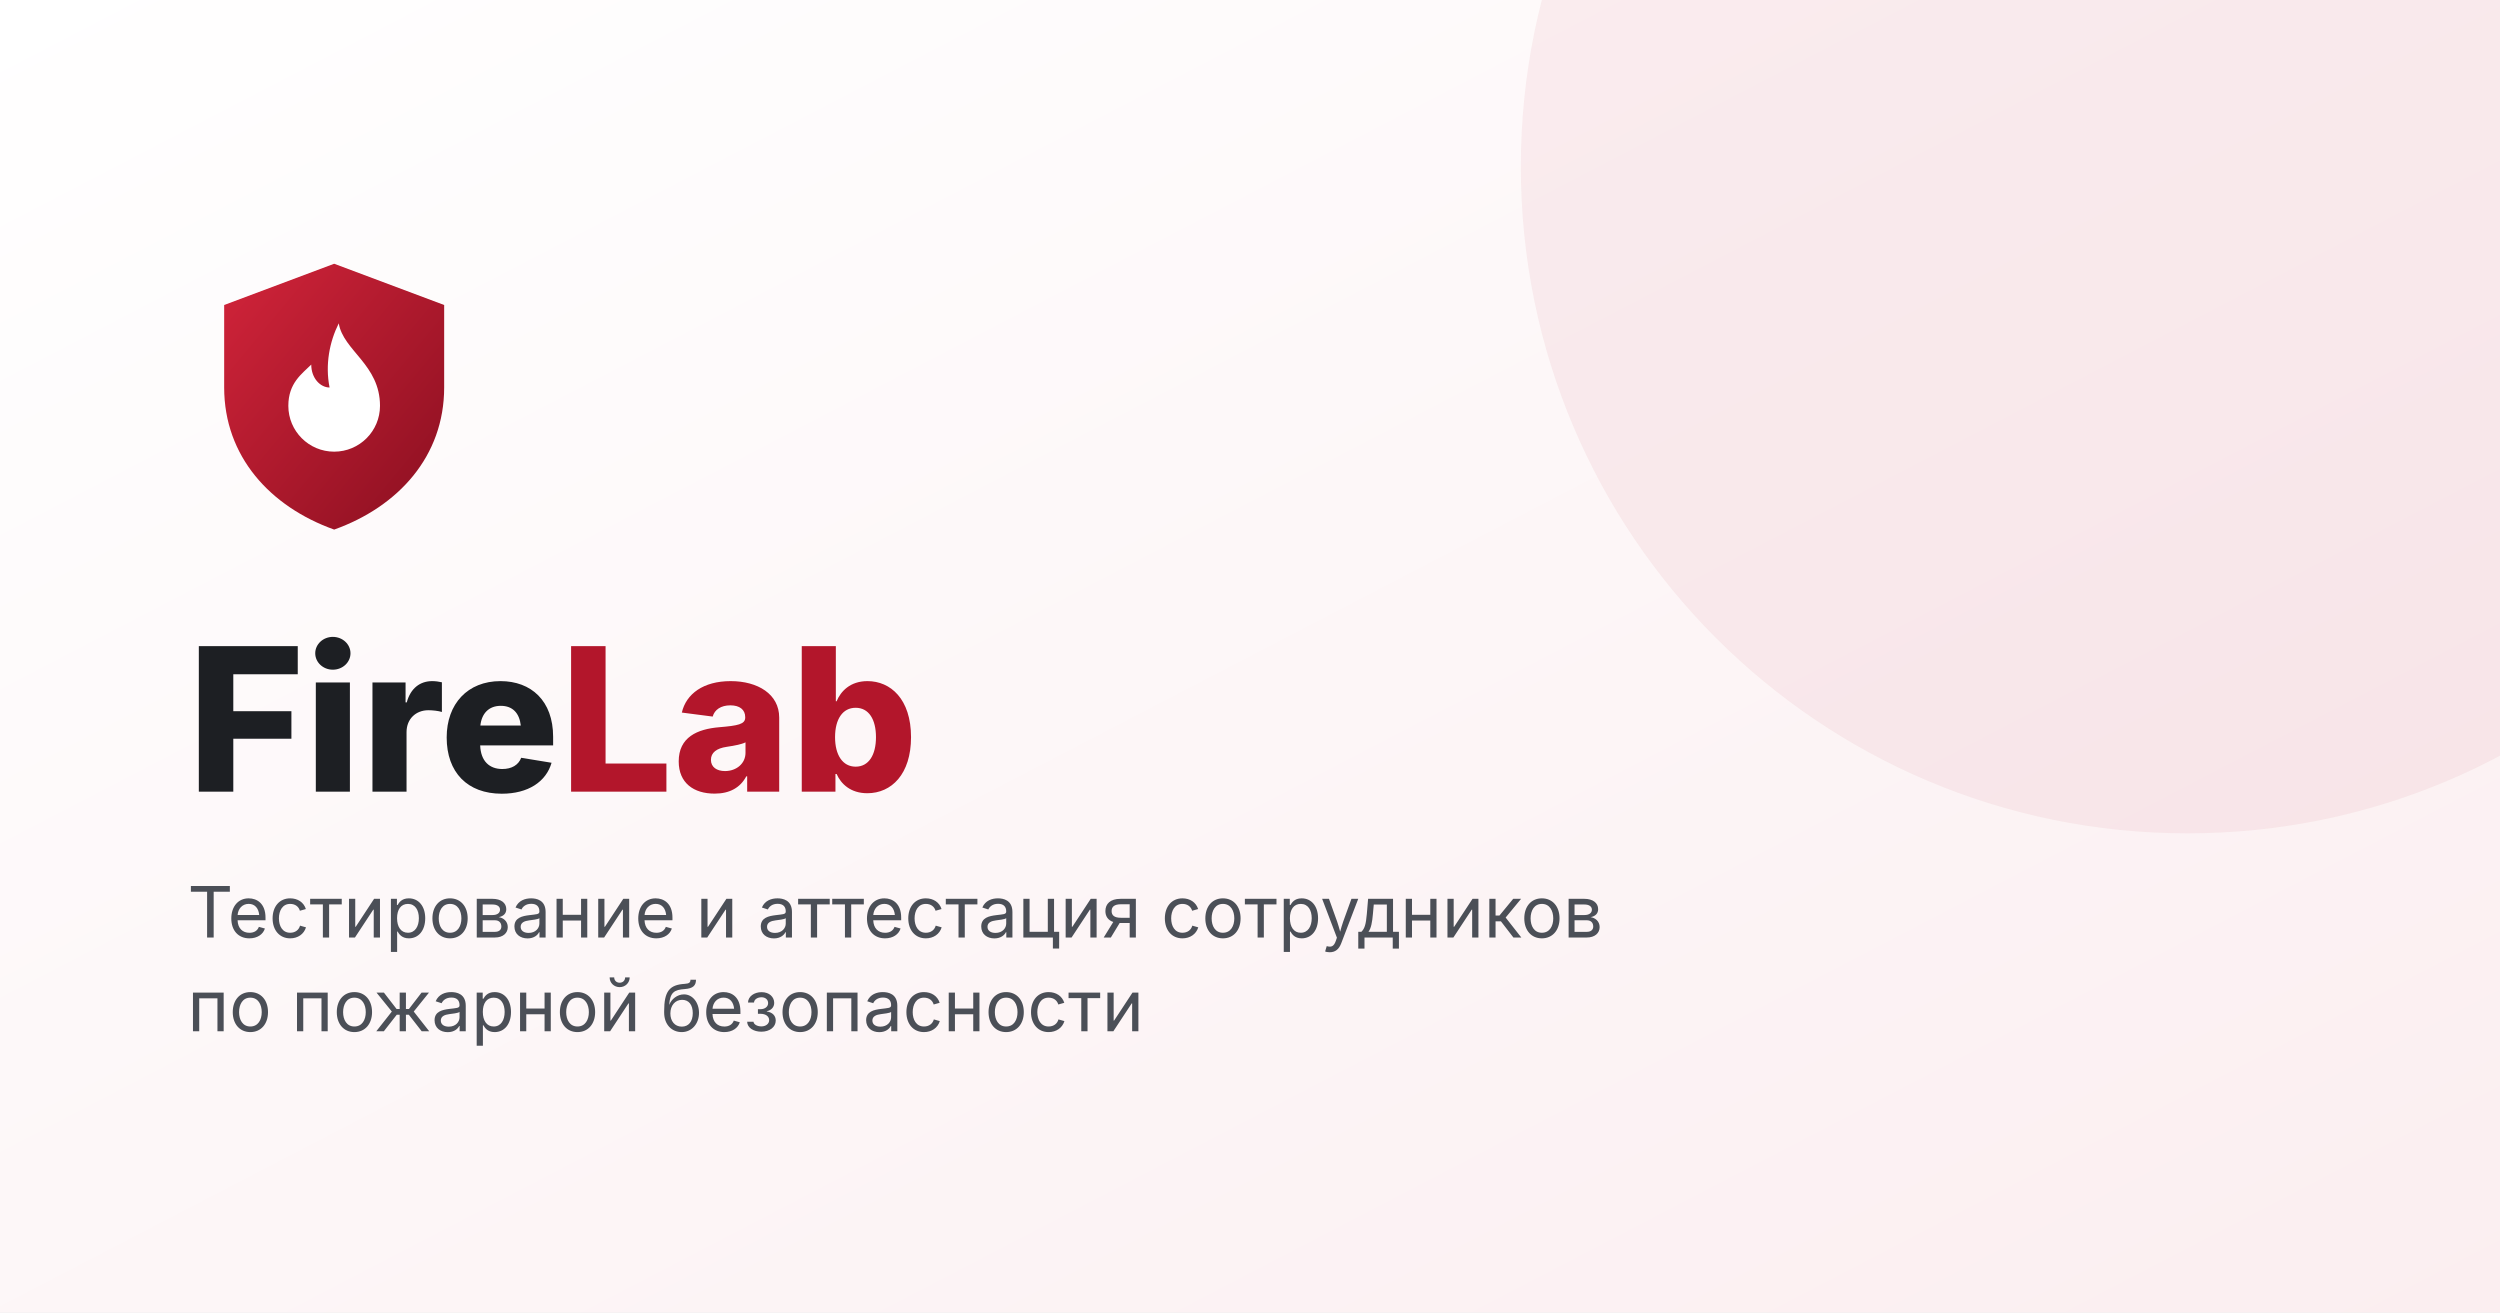
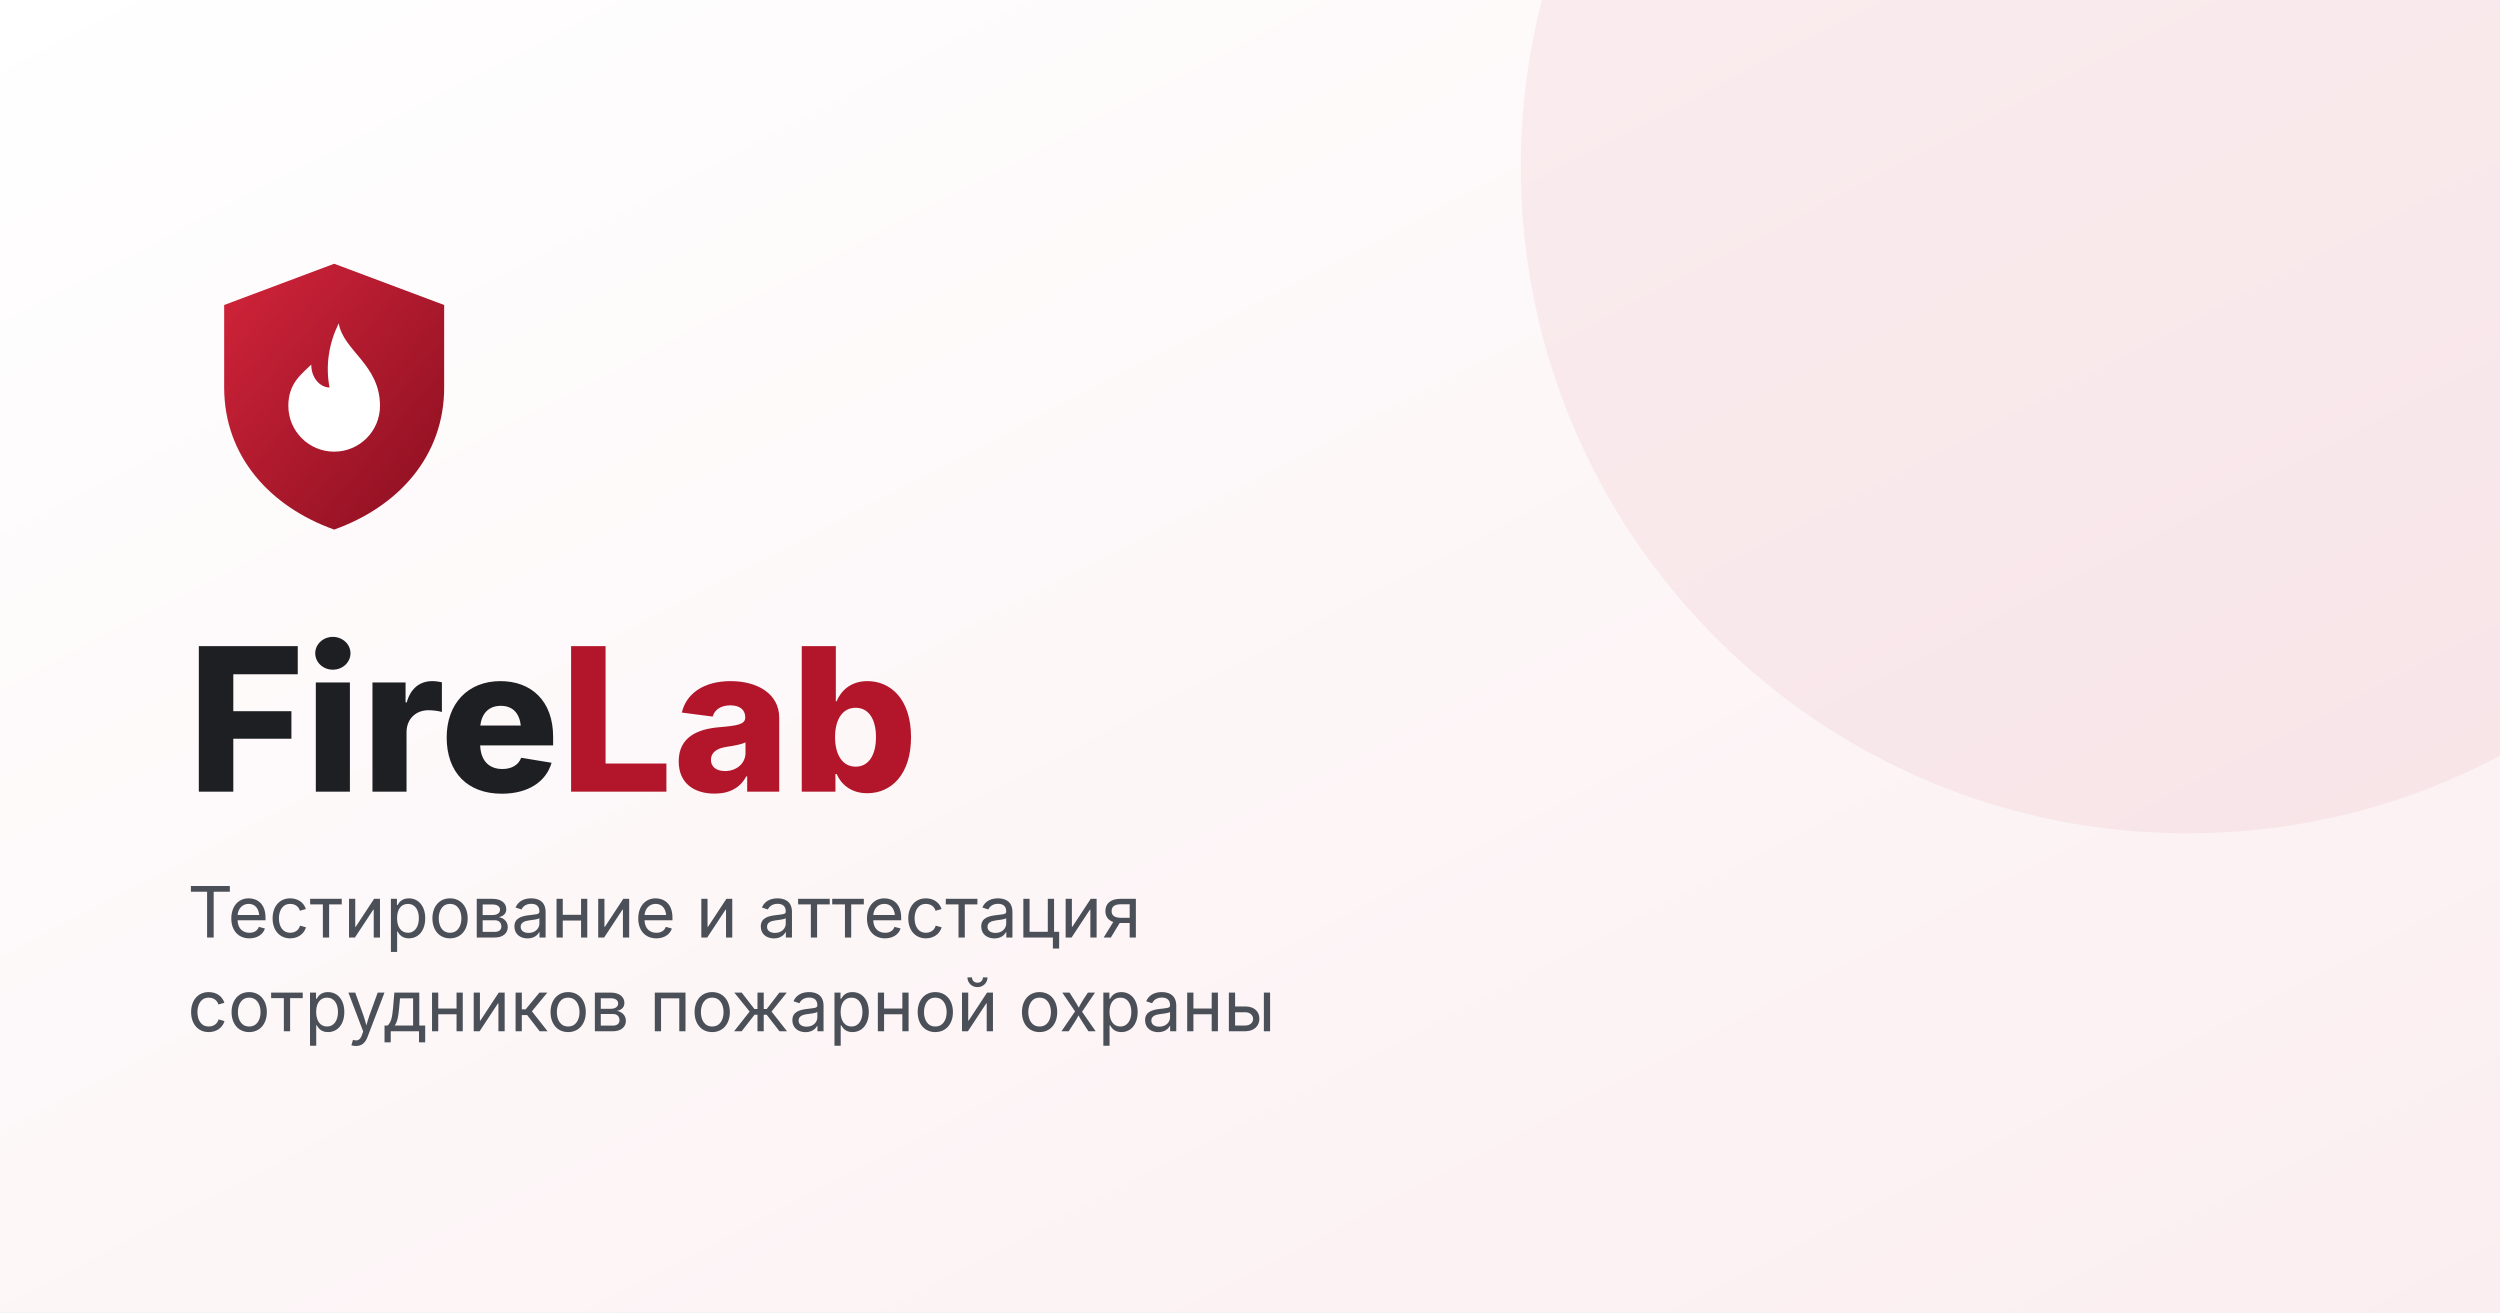
<svg xmlns="http://www.w3.org/2000/svg" width="1200" height="630" viewBox="0 0 1200 630">
  <defs>
    <linearGradient id="b" x1="0" y1="0" x2="1" y2="1">
      <stop offset="0" stop-color="#FFFFFF" />
      <stop offset="1" stop-color="#FBEEF0" />
    </linearGradient>
    <linearGradient id="g" x1="0" y1="0" x2="1" y2="1">
      <stop offset="0" stop-color="#D2243A" />
      <stop offset="1" stop-color="#8A0F20" />
    </linearGradient>
  </defs>
  <rect width="1200" height="630" fill="url(#b)" />
  <circle cx="1050" cy="80" r="320" fill="#B3162B" opacity=".06" />
  <g transform="translate(90 120) scale(2.2)">
    <path d="M32 3 56 12v18c0 15-10 26-24 31C18 56 8 45 8 30V12z" fill="url(#g)" />
    <path d="M33 16c1 6 9 9 9 18a10 10 0 0 1-20 0c0-5 3-7 5-9 0 3 2 5 4 5-1-5 0-10 2-14z" fill="#fff" />
  </g>
  <text x="90" y="380" font-family="Manrope,Inter,Arial" font-size="96" font-weight="800" fill="#1D1F23">Fire<tspan fill="#B3162B">Lab</tspan>
  </text>
-   <text x="90" y="450" font-family="Inter,Arial" font-size="34" fill="#4B4F57">Тестирование и аттестация сотрудников</text>
-   <text x="90" y="495" font-family="Inter,Arial" font-size="34" fill="#4B4F57">по пожарной безопасности</text>
+   <text x="90" y="450" font-family="Inter,Arial" font-size="34" fill="#4B4F57">Тестирование и аттестация</text>
+   <text x="90" y="495" font-family="Inter,Arial" font-size="34" fill="#4B4F57">сотрудников пожарной охраны</text>
</svg>
